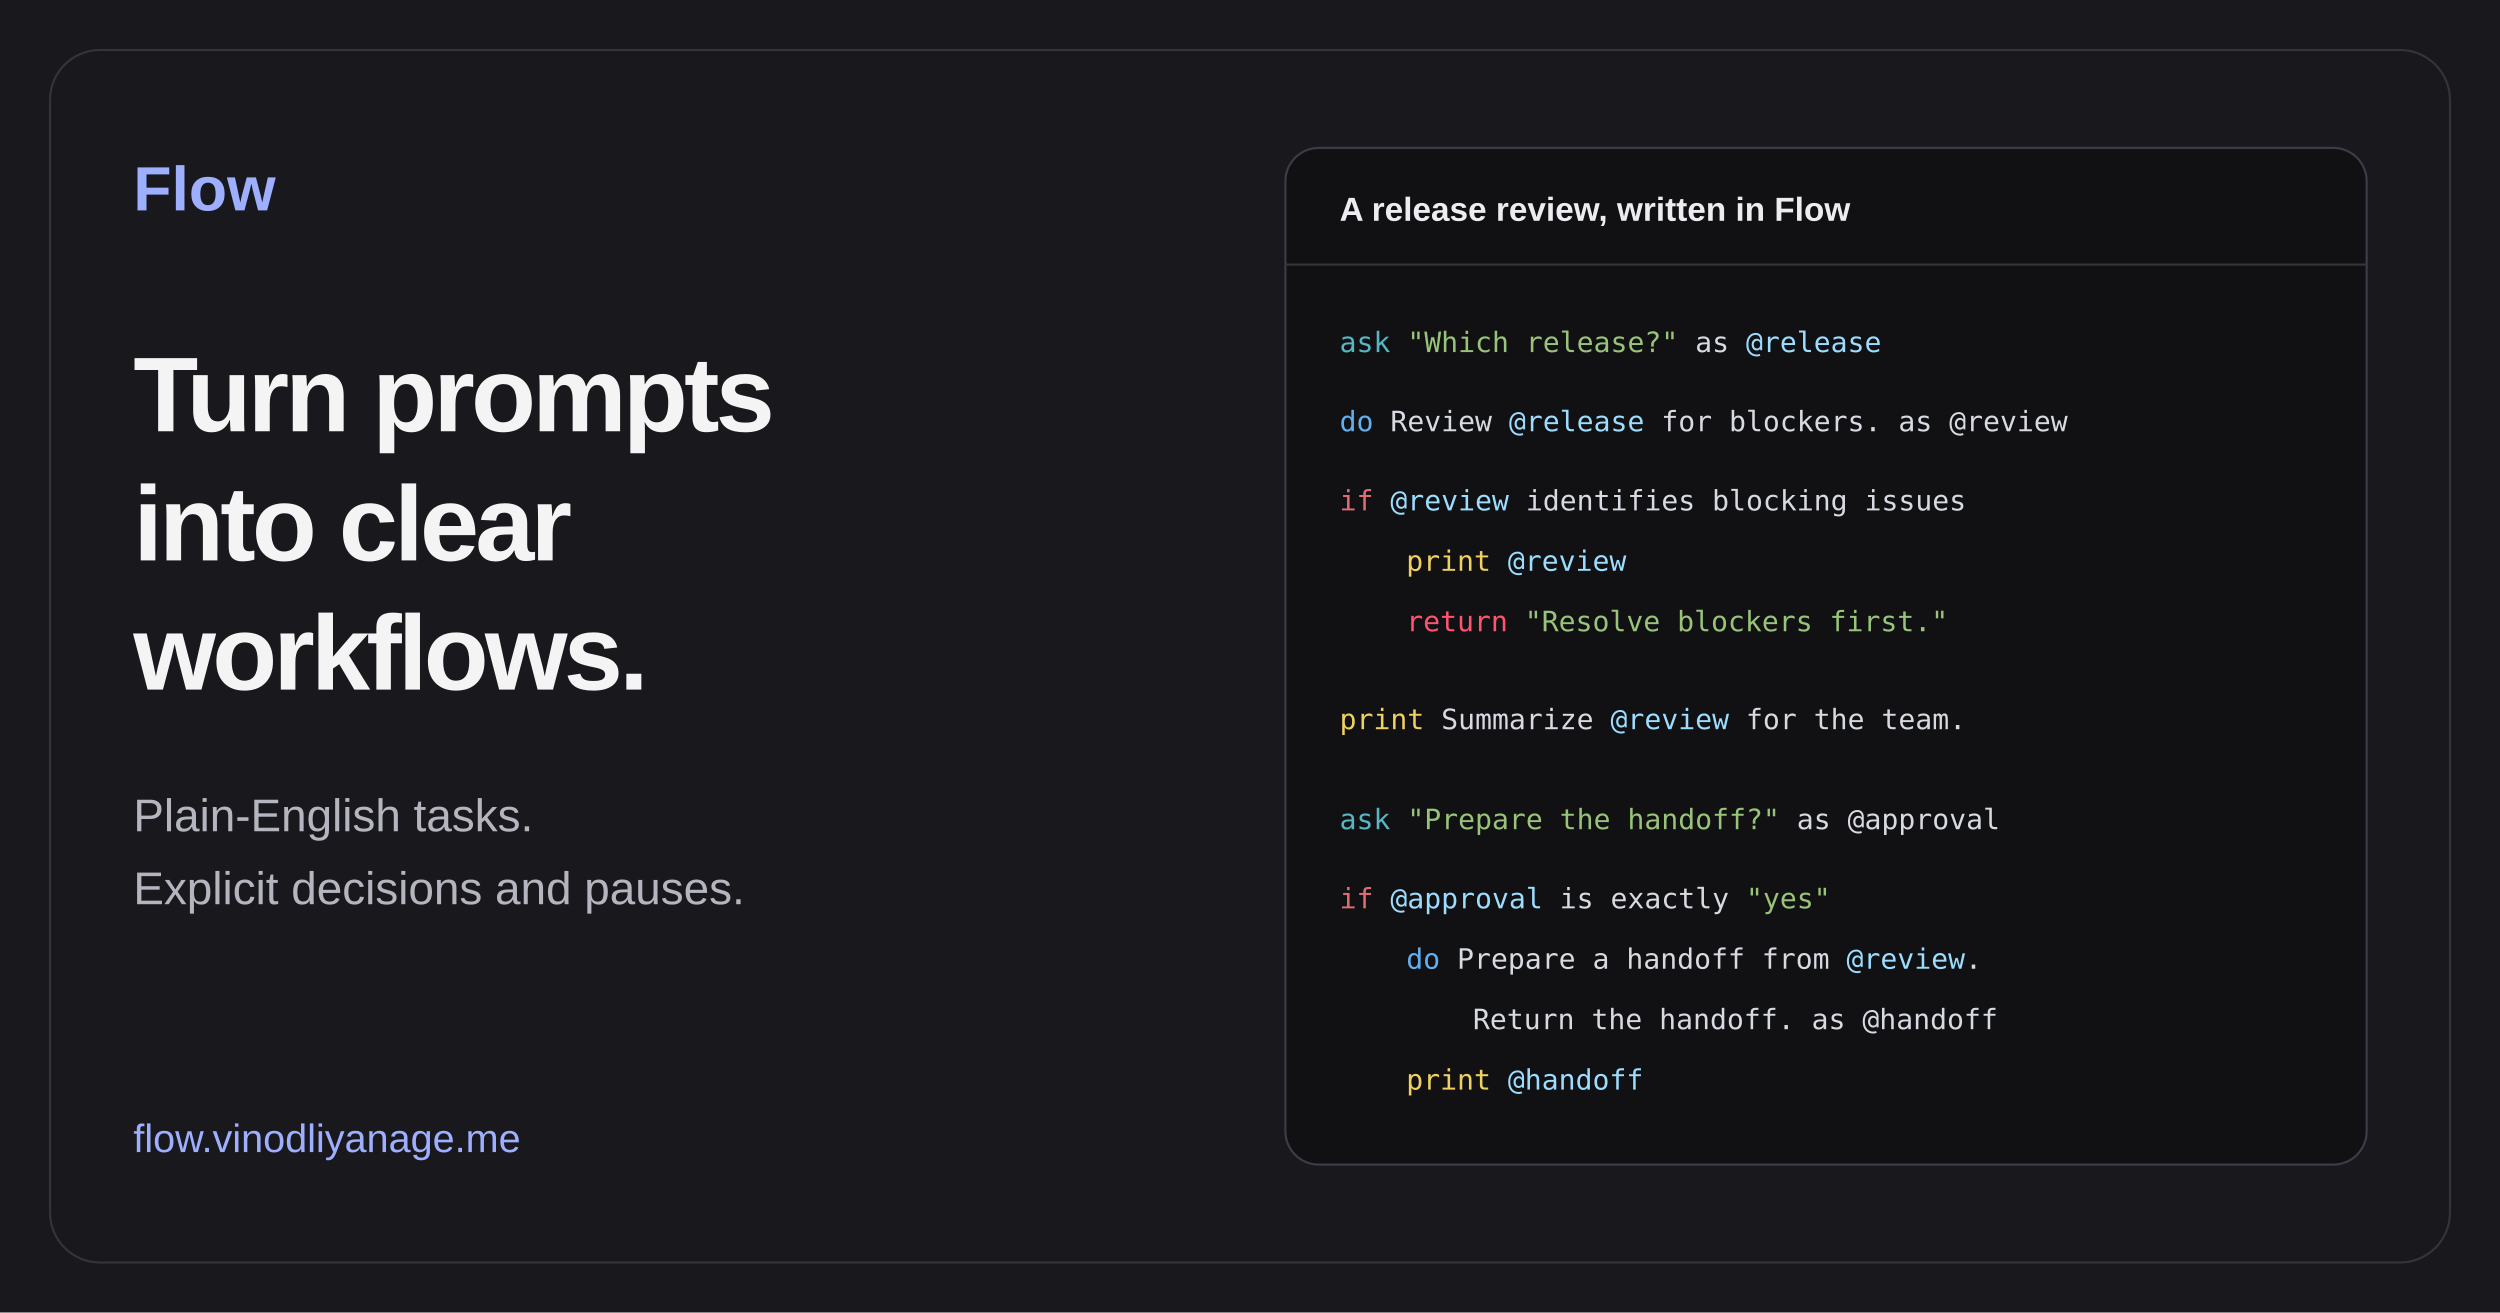
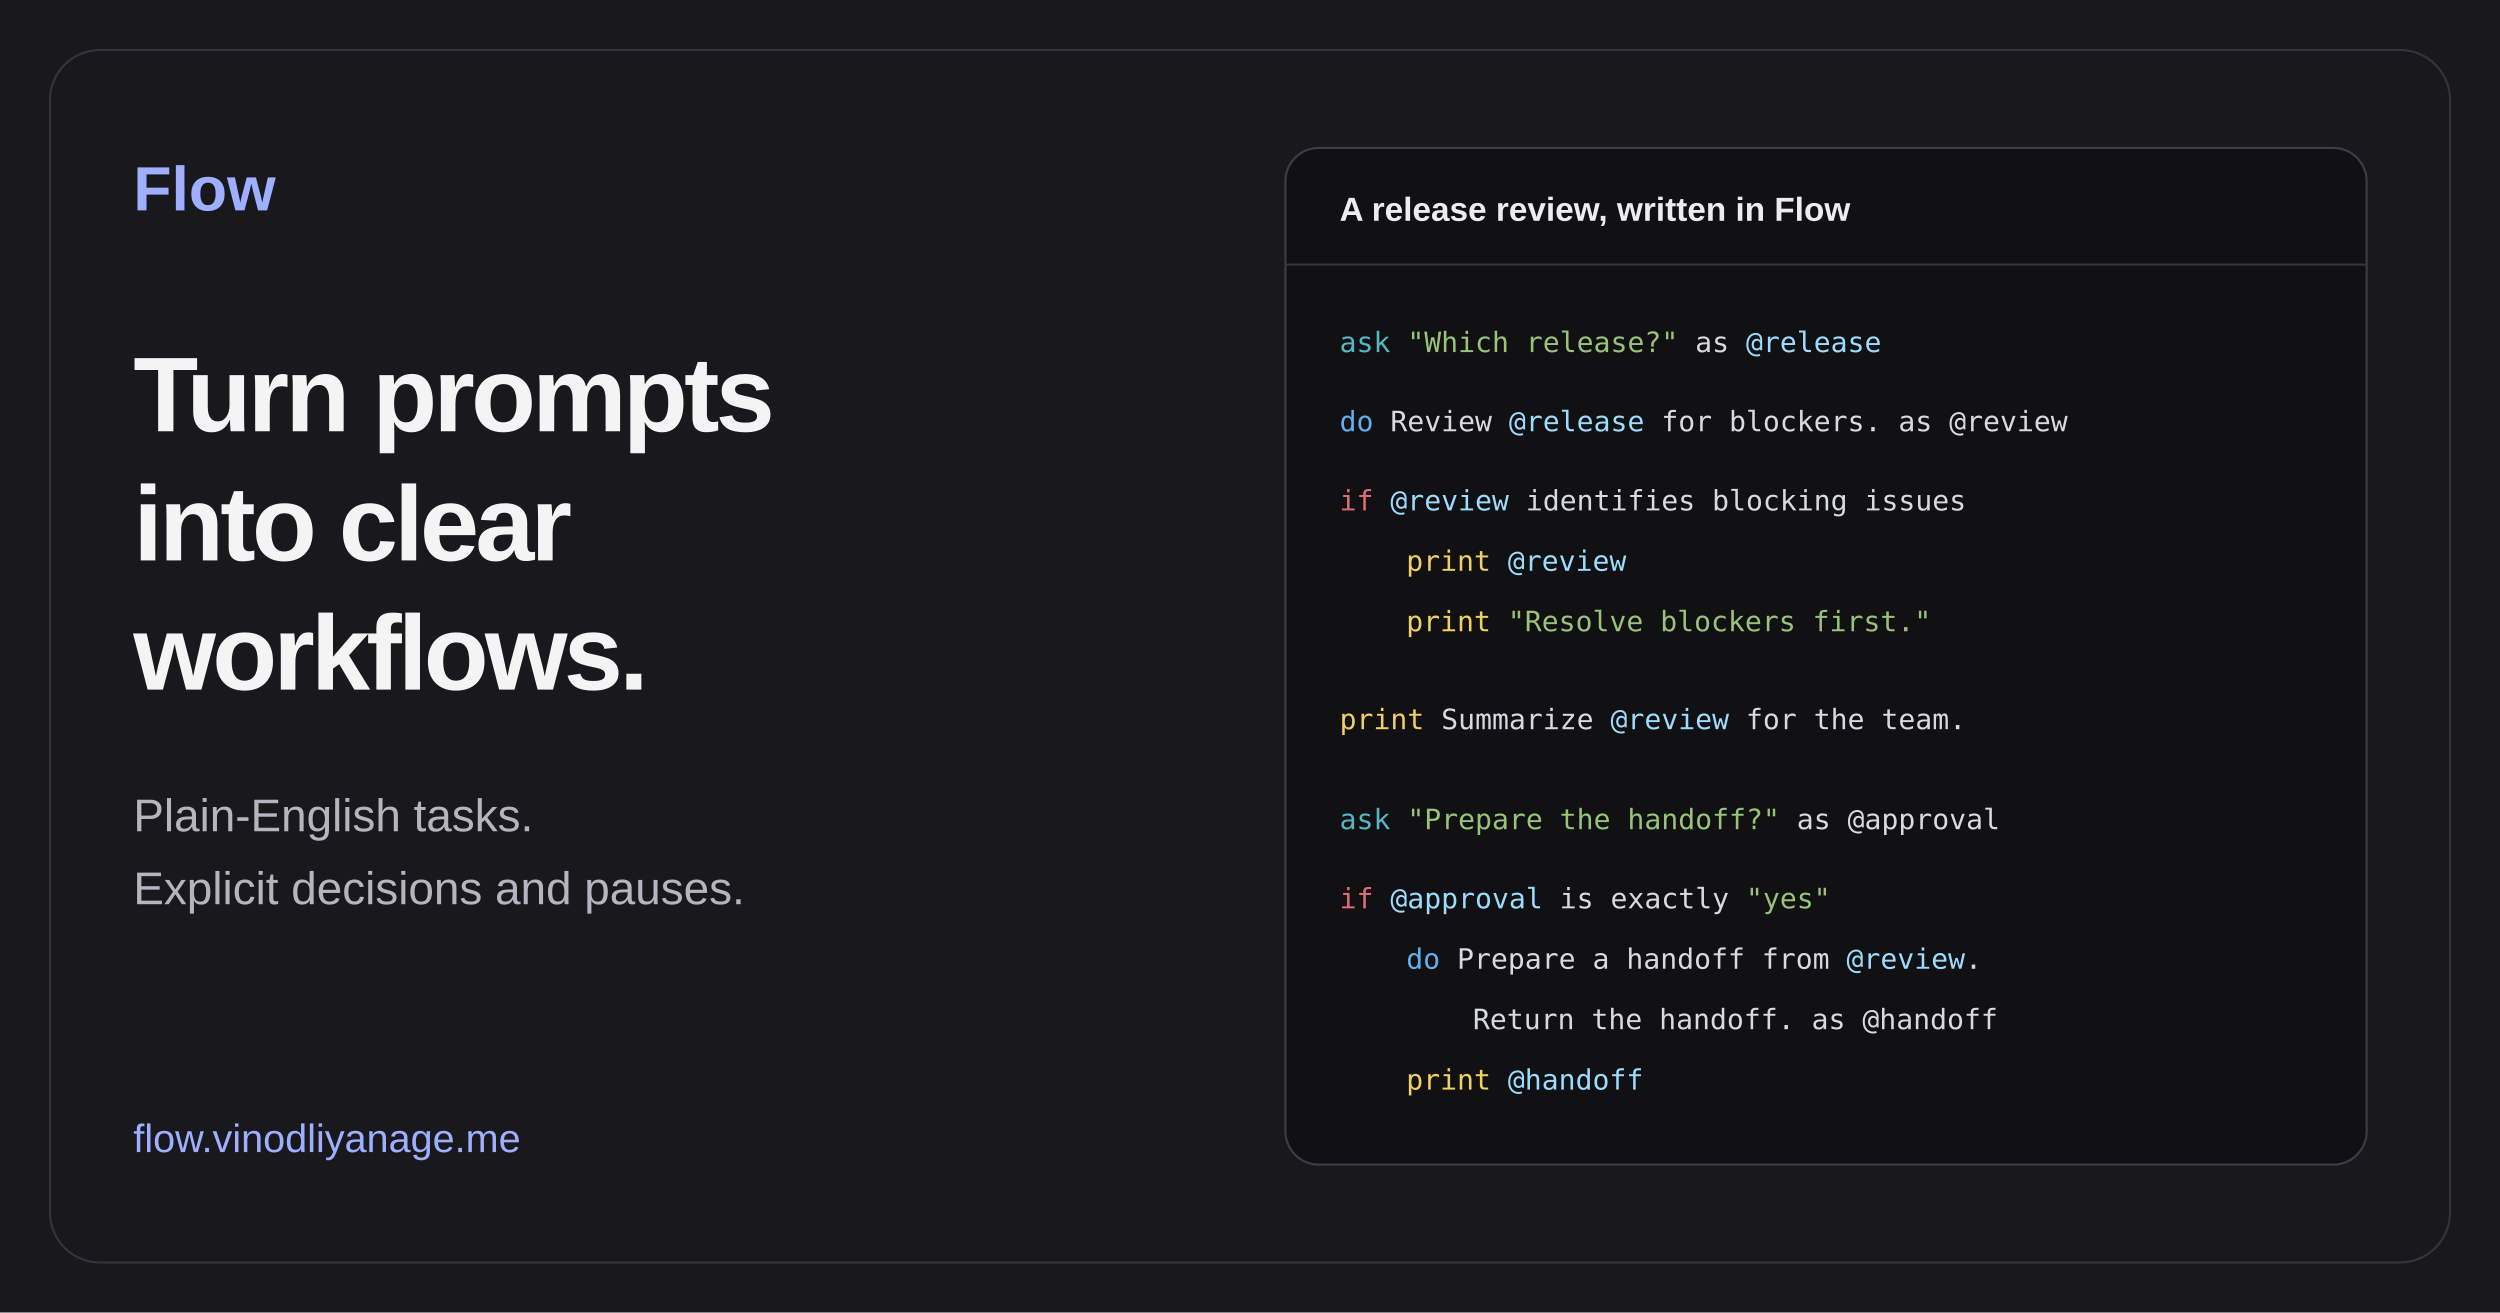
<svg xmlns="http://www.w3.org/2000/svg" width="1200" height="630" viewBox="0 0 1200 630">
  <rect width="1200" height="630" fill="#19191d" />
  <rect x="24" y="24" width="1152" height="582" rx="24" fill="none" stroke="#34343b" />
  <g font-family="Arial, sans-serif">
    <text x="64" y="101" fill="#9eafff" font-size="30" font-weight="700">Flow</text>
    <text x="64" y="207" fill="#f4f4f5" font-size="51" font-weight="700" letter-spacing="-1.8">Turn prompts</text>
    <text x="64" y="269" fill="#f4f4f5" font-size="51" font-weight="700" letter-spacing="-1.8">into clear</text>
    <text x="64" y="331" fill="#f4f4f5" font-size="51" font-weight="700" letter-spacing="-1.8">workflows.</text>
    <text x="64" y="399" fill="#b5b5c0" font-size="22">Plain-English tasks.</text>
    <text x="64" y="434" fill="#b5b5c0" font-size="22">Explicit decisions and pauses.</text>
    <text x="64" y="553" fill="#9eafff" font-size="19">flow.vinodliyanage.me</text>
  </g>
  <rect x="617" y="71" width="519" height="488" rx="16" fill="#111114" stroke="#3d3d48" />
  <path d="M617 127H1136" stroke="#34343b" />
  <g font-family="Arial, sans-serif" font-size="16">
    <text x="643" y="106" fill="#ededf1" font-weight="700">A release review, written in Flow</text>
  </g>
  <g font-family="DejaVu Sans Mono, monospace" font-size="13.5" fill="#d7dae0">
    <text x="643" y="169">
      <tspan fill="#56b6c2">ask</tspan>
      <tspan fill="#98c379">"Which release?"</tspan> as <tspan fill="#9cdcfe">@release</tspan>
    </text>
    <text x="643" y="207">
      <tspan fill="#61afef">do</tspan> Review <tspan fill="#9cdcfe">@release</tspan> for blockers. as @review</text>
    <text x="643" y="245">
      <tspan fill="#e06c75">if</tspan>
      <tspan fill="#9cdcfe">@review</tspan> identifies blocking issues</text>
    <text x="675" y="274">
      <tspan fill="#f0d060">print</tspan>
      <tspan fill="#9cdcfe">@review</tspan>
    </text>
    <text x="675" y="303">
-       <tspan fill="#ff5370">return</tspan>
+       <tspan fill="#f0d060">print</tspan>
      <tspan fill="#98c379">"Resolve blockers first."</tspan>
    </text>
    <text x="643" y="350">
      <tspan fill="#f0d060">print</tspan> Summarize <tspan fill="#9cdcfe">@review</tspan> for the team.</text>
    <text x="643" y="398">
      <tspan fill="#56b6c2">ask</tspan>
      <tspan fill="#98c379">"Prepare the handoff?"</tspan> as @approval</text>
    <text x="643" y="436">
      <tspan fill="#e06c75">if</tspan>
      <tspan fill="#9cdcfe">@approval</tspan> is exactly <tspan fill="#98c379">"yes"</tspan>
    </text>
    <text x="675" y="465">
      <tspan fill="#61afef">do</tspan> Prepare a handoff from <tspan fill="#9cdcfe">@review</tspan>.</text>
    <text x="707" y="494">Return the handoff. as @handoff</text>
    <text x="675" y="523">
      <tspan fill="#f0d060">print</tspan>
      <tspan fill="#9cdcfe">@handoff</tspan>
    </text>
  </g>
</svg>
